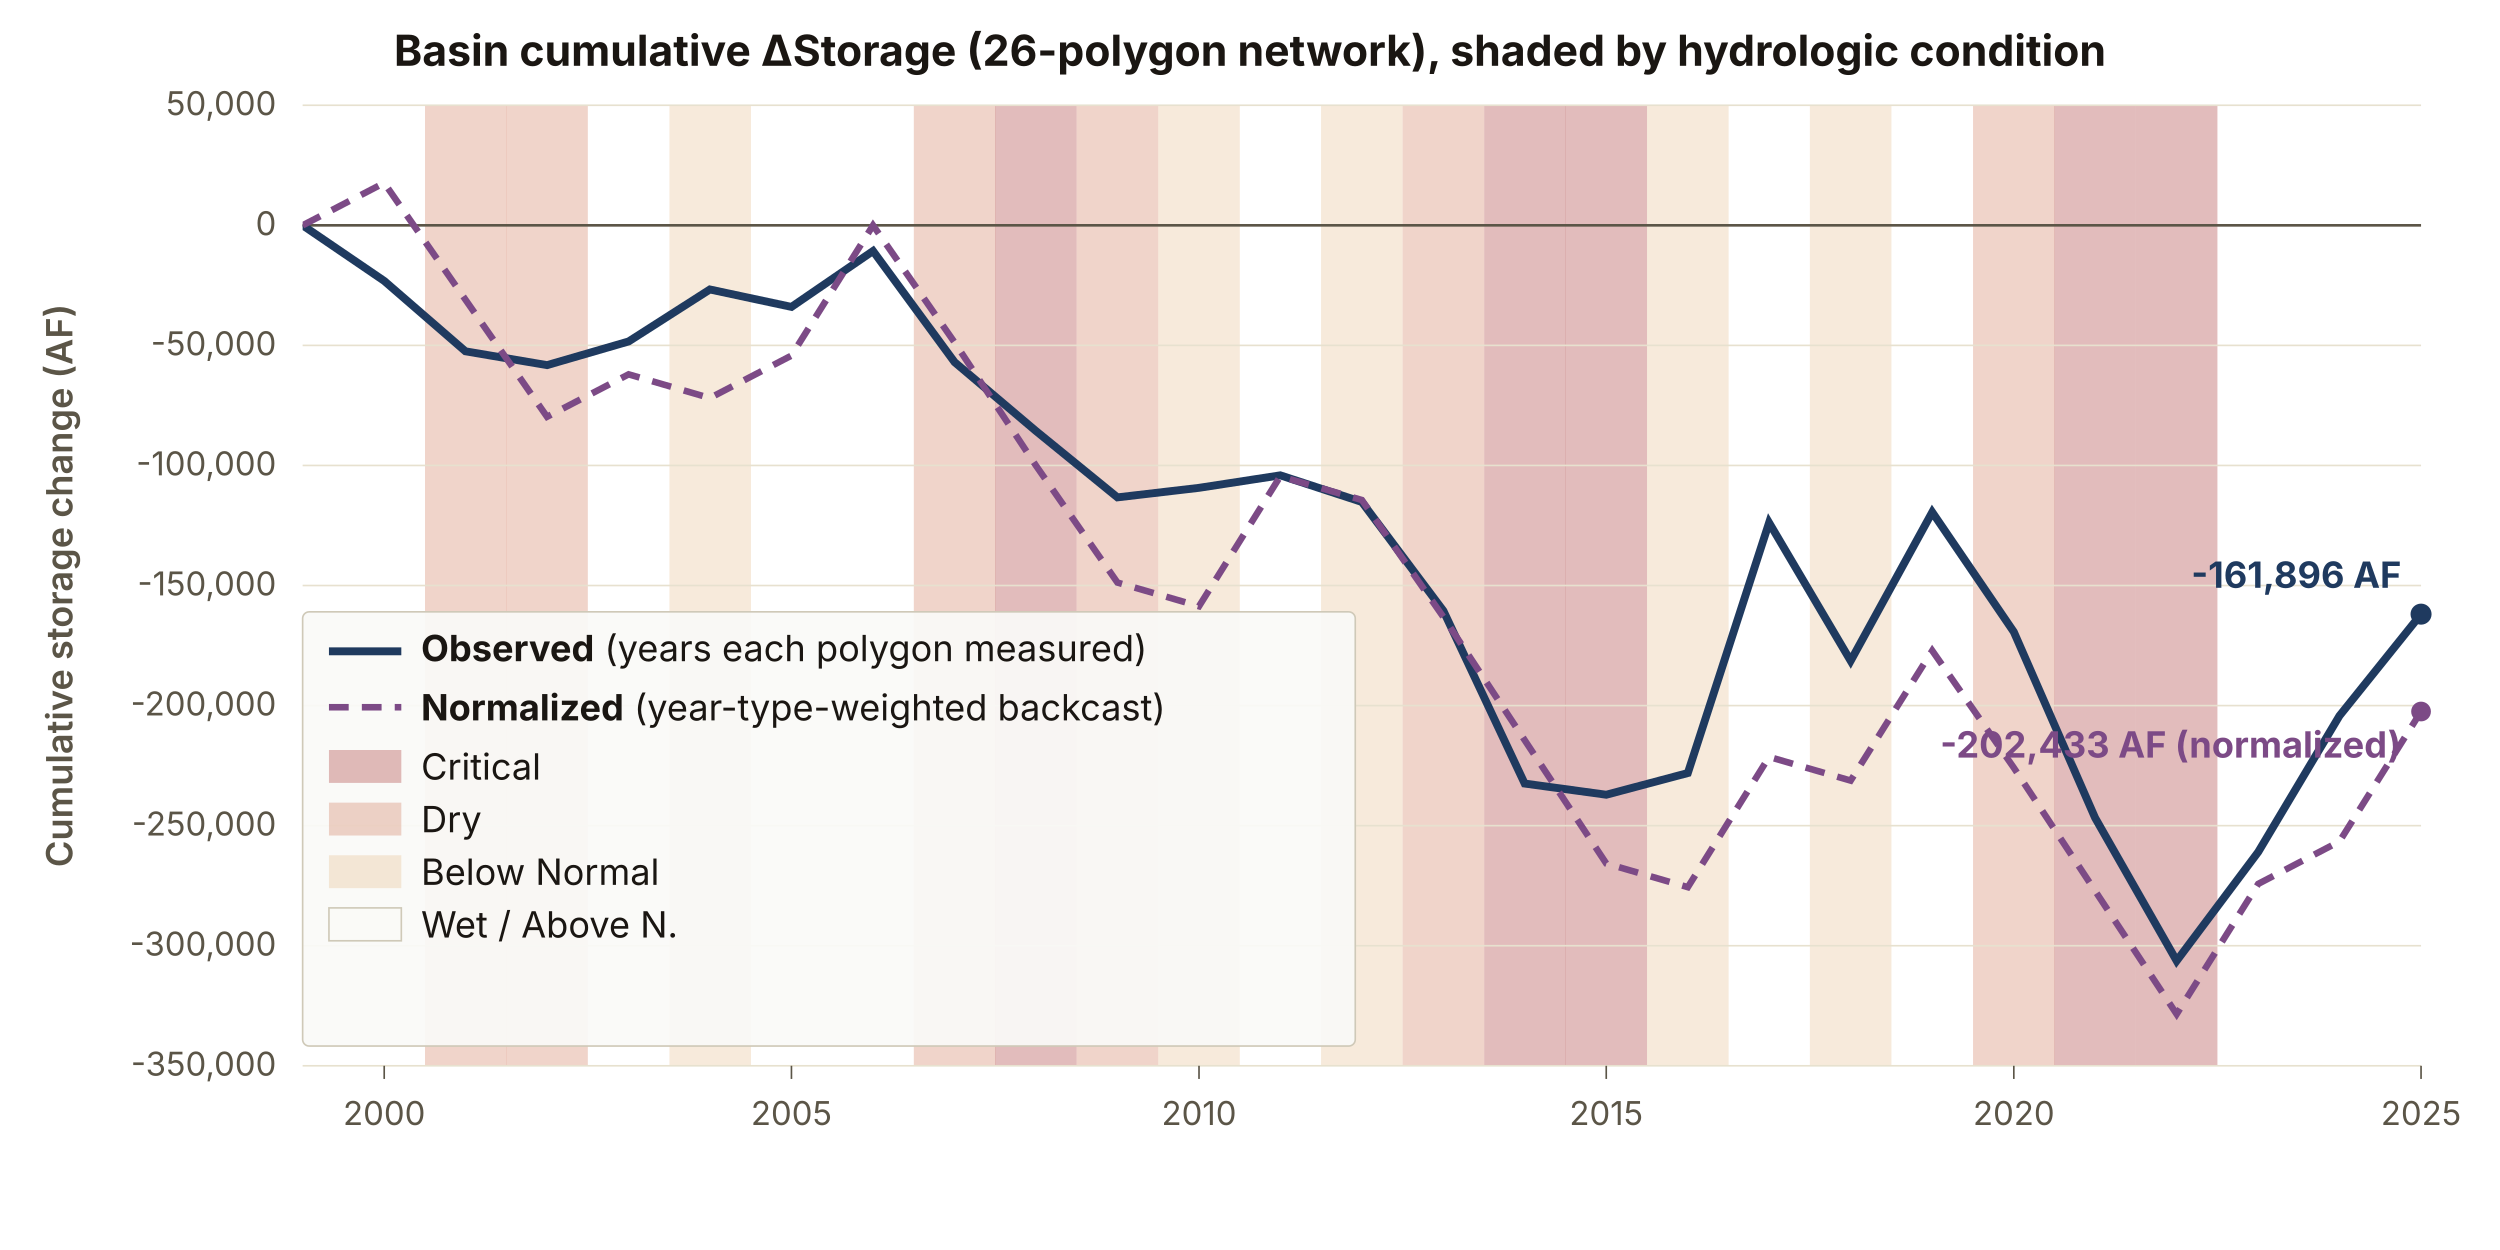
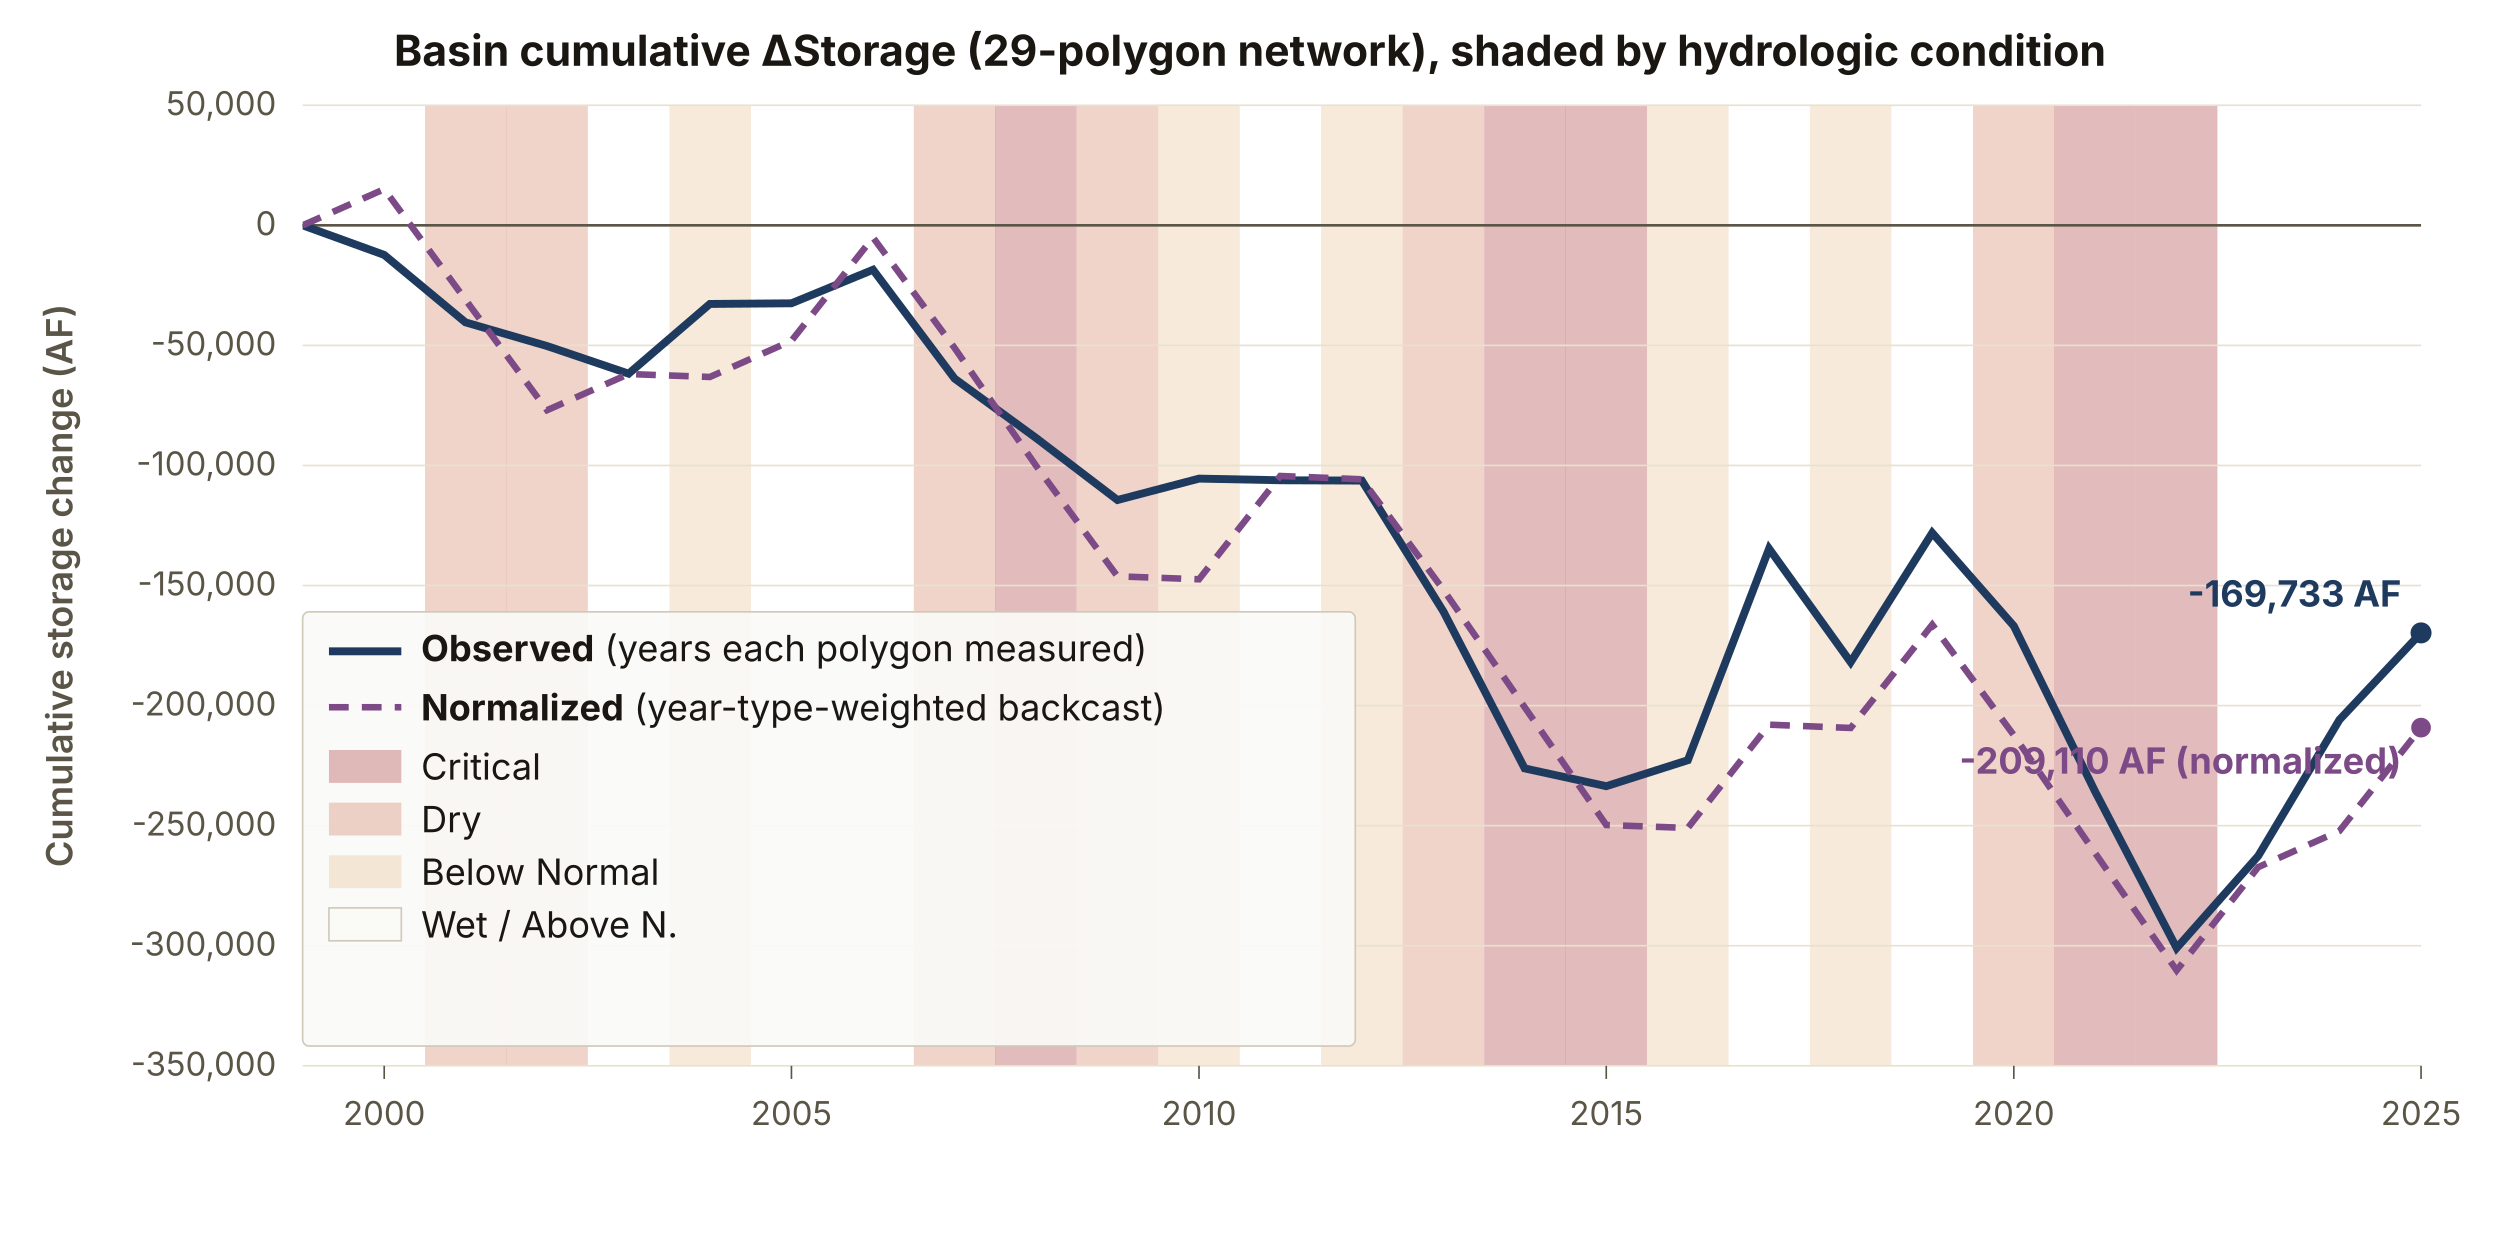
<svg xmlns="http://www.w3.org/2000/svg" viewBox="0 0 760 380" style="background:#fafaf7;font-family:'Inter',ui-sans-serif,system-ui;width:100%;height:auto;display:block;">
  <defs>
    <clipPath id="ts-clip">
      <rect x="92" y="32" width="644" height="292" />
    </clipPath>
  </defs>
-   <text x="380.0" y="20" text-anchor="middle" font-size="13" font-weight="700" fill="#1a1612">Basin cumulative ΔStorage (26-polygon network), shaded by hydrologic condition</text>
+   <text x="380.0" y="20" text-anchor="middle" font-size="13" font-weight="700" fill="#1a1612">Basin cumulative ΔStorage (29-polygon network), shaded by hydrologic condition</text>
  <rect x="129.2" y="32" width="24.8" height="292" fill="#c75a35" fill-opacity="0.26" />
  <rect x="153.9" y="32" width="24.8" height="292" fill="#c75a35" fill-opacity="0.26" />
  <rect x="203.5" y="32" width="24.8" height="292" fill="#d99a4f" fill-opacity="0.2" />
  <rect x="277.8" y="32" width="24.8" height="292" fill="#c75a35" fill-opacity="0.26" />
  <rect x="302.5" y="32" width="24.8" height="292" fill="#a32d2d" fill-opacity="0.32" />
  <rect x="327.3" y="32" width="24.8" height="292" fill="#c75a35" fill-opacity="0.26" />
  <rect x="352.1" y="32" width="24.8" height="292" fill="#d99a4f" fill-opacity="0.2" />
  <rect x="401.6" y="32" width="24.8" height="292" fill="#d99a4f" fill-opacity="0.2" />
  <rect x="426.4" y="32" width="24.8" height="292" fill="#c75a35" fill-opacity="0.26" />
  <rect x="451.2" y="32" width="24.8" height="292" fill="#a32d2d" fill-opacity="0.32" />
  <rect x="475.9" y="32" width="24.8" height="292" fill="#a32d2d" fill-opacity="0.32" />
  <rect x="500.7" y="32" width="24.8" height="292" fill="#d99a4f" fill-opacity="0.2" />
  <rect x="550.2" y="32" width="24.8" height="292" fill="#d99a4f" fill-opacity="0.2" />
  <rect x="599.8" y="32" width="24.8" height="292" fill="#c75a35" fill-opacity="0.26" />
  <rect x="624.5" y="32" width="24.8" height="292" fill="#a32d2d" fill-opacity="0.32" />
  <rect x="649.3" y="32" width="24.8" height="292" fill="#a32d2d" fill-opacity="0.32" />
  <line x1="92" y1="324.0" x2="736" y2="324.0" stroke="#e7e1cf" stroke-width="0.5" />
  <text x="84" y="327.0" text-anchor="end" font-size="10" fill="#5b5547">-350,000</text>
  <line x1="92" y1="287.5" x2="736" y2="287.5" stroke="#e7e1cf" stroke-width="0.5" />
  <text x="84" y="290.5" text-anchor="end" font-size="10" fill="#5b5547">-300,000</text>
  <line x1="92" y1="251.0" x2="736" y2="251.0" stroke="#e7e1cf" stroke-width="0.5" />
  <text x="84" y="254.0" text-anchor="end" font-size="10" fill="#5b5547">-250,000</text>
  <line x1="92" y1="214.5" x2="736" y2="214.5" stroke="#e7e1cf" stroke-width="0.5" />
  <text x="84" y="217.5" text-anchor="end" font-size="10" fill="#5b5547">-200,000</text>
  <line x1="92" y1="178.0" x2="736" y2="178.0" stroke="#e7e1cf" stroke-width="0.5" />
  <text x="84" y="181.0" text-anchor="end" font-size="10" fill="#5b5547">-150,000</text>
  <line x1="92" y1="141.5" x2="736" y2="141.5" stroke="#e7e1cf" stroke-width="0.5" />
  <text x="84" y="144.5" text-anchor="end" font-size="10" fill="#5b5547">-100,000</text>
  <line x1="92" y1="105.0" x2="736" y2="105.0" stroke="#e7e1cf" stroke-width="0.5" />
  <text x="84" y="108.0" text-anchor="end" font-size="10" fill="#5b5547">-50,000</text>
  <line x1="92" y1="68.5" x2="736" y2="68.5" stroke="#e7e1cf" stroke-width="0.5" />
  <text x="84" y="71.5" text-anchor="end" font-size="10" fill="#5b5547">0</text>
  <line x1="92" y1="32.0" x2="736" y2="32.0" stroke="#e7e1cf" stroke-width="0.5" />
  <text x="84" y="35.0" text-anchor="end" font-size="10" fill="#5b5547">50,000</text>
  <line x1="92" y1="68.5" x2="736" y2="68.5" stroke="#5b5547" stroke-width="0.8" />
  <line x1="116.8" y1="324" x2="116.8" y2="328" stroke="#5b5547" stroke-width="0.5" />
  <text x="116.8" y="342" text-anchor="middle" font-size="10" fill="#5b5547">2000</text>
  <line x1="240.6" y1="324" x2="240.6" y2="328" stroke="#5b5547" stroke-width="0.5" />
  <text x="240.6" y="342" text-anchor="middle" font-size="10" fill="#5b5547">2005</text>
  <line x1="364.5" y1="324" x2="364.5" y2="328" stroke="#5b5547" stroke-width="0.5" />
  <text x="364.5" y="342" text-anchor="middle" font-size="10" fill="#5b5547">2010</text>
  <line x1="488.3" y1="324" x2="488.3" y2="328" stroke="#5b5547" stroke-width="0.5" />
  <text x="488.3" y="342" text-anchor="middle" font-size="10" fill="#5b5547">2015</text>
  <line x1="612.2" y1="324" x2="612.2" y2="328" stroke="#5b5547" stroke-width="0.5" />
  <text x="612.2" y="342" text-anchor="middle" font-size="10" fill="#5b5547">2020</text>
  <line x1="736.0" y1="324" x2="736.0" y2="328" stroke="#5b5547" stroke-width="0.5" />
  <text x="736.0" y="342" text-anchor="middle" font-size="10" fill="#5b5547">2025</text>
  <text x="22" y="178.0" transform="rotate(-90,22,178.0)" text-anchor="middle" font-size="11" fill="#5b5547" font-weight="600">Cumulative storage change (AF)</text>
-   <polyline points="92.0,68.5 116.8,85.4 141.5,106.8 166.3,111.0 191.1,103.8 215.8,88.0 240.6,93.3 265.4,76.3 290.2,110.1 314.9,131.0 339.7,151.2 364.5,148.3 389.2,144.5 414.0,152.6 438.8,185.7 463.5,238.2 488.3,241.6 513.1,235.0 537.8,158.9 562.6,200.9 587.4,155.7 612.2,192.1 636.9,248.6 661.7,292.1 686.5,259.0 711.2,217.6 736.0,186.7" fill="none" stroke="#1f3a5f" stroke-width="2.4" clip-path="url(#ts-clip)" />
-   <circle cx="736.0" cy="186.7" r="3.2" fill="#1f3a5f" />
-   <text x="730.0" y="178.7" text-anchor="end" font-size="11" font-weight="700" fill="#1f3a5f">-161,896 AF</text>
-   <polyline points="92.0,68.5 116.8,55.6 141.5,91.1 166.3,126.7 191.1,113.8 215.8,121.0 240.6,108.1 265.4,68.5 290.2,104.1 314.9,141.5 339.7,177.1 364.5,184.3 389.2,144.8 414.0,152.0 438.8,187.6 463.5,225.0 488.3,262.5 513.1,269.7 537.8,230.1 562.6,237.3 587.4,197.8 612.2,233.4 636.9,270.8 661.7,308.3 686.5,268.7 711.2,255.8 736.0,216.3" fill="none" stroke="#7c4a86" stroke-width="2.0" stroke-dasharray="6,4" clip-path="url(#ts-clip)" />
-   <circle cx="736.0" cy="216.3" r="3.0" fill="#7c4a86" />
-   <text x="730.0" y="230.3" text-anchor="end" font-size="11" font-weight="700" fill="#7c4a86">-202,433 AF (normalized)</text>
+   <polyline points="92.0,68.5 116.8,77.5 141.5,98.0 166.3,105.2 191.1,113.6 215.8,92.4 240.6,92.2 265.4,82.0 290.2,115.1 314.9,133.1 339.7,152.0 364.5,145.5 389.2,146.0 414.0,146.1 438.8,185.9 463.5,233.6 488.3,239.0 513.1,231.1 537.8,166.8 562.6,201.3 587.4,162.0 612.2,190.3 636.9,240.6 661.7,288.2 686.5,260.2 711.2,218.8 736.0,192.4" fill="none" stroke="#1f3a5f" stroke-width="2.4" clip-path="url(#ts-clip)" />
+   <circle cx="736.0" cy="192.4" r="3.2" fill="#1f3a5f" />
+   <text x="730.0" y="184.4" text-anchor="end" font-size="11" font-weight="700" fill="#1f3a5f">-169,733 AF</text>
+   <polyline points="92.0,68.5 116.8,57.5 141.5,91.1 166.3,124.7 191.1,113.7 215.8,114.6 240.6,103.6 265.4,72.2 290.2,105.8 314.9,141.5 339.7,175.2 364.5,176.1 389.2,144.7 414.0,145.7 438.8,179.3 463.5,215.0 488.3,250.8 513.1,251.7 537.8,220.3 562.6,221.3 587.4,189.9 612.2,223.5 636.9,259.3 661.7,295.0 686.5,263.6 711.2,252.6 736.0,221.2" fill="none" stroke="#7c4a86" stroke-width="2.0" stroke-dasharray="6,4" clip-path="url(#ts-clip)" />
+   <circle cx="736.0" cy="221.2" r="3.0" fill="#7c4a86" />
+   <text x="730.0" y="235.2" text-anchor="end" font-size="11" font-weight="700" fill="#7c4a86">-209,110 AF (normalized)</text>
  <g transform="translate(100,208)">
    <rect x="-8" y="-22" width="320" height="132" fill="#fafaf7" fill-opacity="0.92" stroke="#cfc9b8" stroke-width="0.5" rx="2" />
    <line x1="0" y1="-10" x2="22" y2="-10" stroke="#1f3a5f" stroke-width="2.4" />
    <text x="28" y="-7" font-size="11" fill="#1a1612">
      <tspan font-weight="700">Observed</tspan> (years each polygon measured)</text>
    <line x1="0" y1="7" x2="22" y2="7" stroke="#7c4a86" stroke-width="2.0" stroke-dasharray="6,4" />
    <text x="28" y="11" font-size="11" fill="#1a1612">
      <tspan font-weight="700">Normalized</tspan> (year-type-weighted backcast)</text>
    <rect x="0" y="20" width="22" height="10" fill="#a32d2d" fill-opacity="0.32" />
    <text x="28" y="29" font-size="11" fill="#1a1612">Critical</text>
    <rect x="0" y="36" width="22" height="10" fill="#c75a35" fill-opacity="0.26" />
    <text x="28" y="45" font-size="11" fill="#1a1612">Dry</text>
    <rect x="0" y="52" width="22" height="10" fill="#d99a4f" fill-opacity="0.2" />
    <text x="28" y="61" font-size="11" fill="#1a1612">Below Normal</text>
    <rect x="0" y="68" width="22" height="10" fill="#fafaf7" stroke="#cfc9b8" stroke-width="0.5" />
    <text x="28" y="77" font-size="11" fill="#1a1612">Wet / Above N.</text>
  </g>
</svg>
